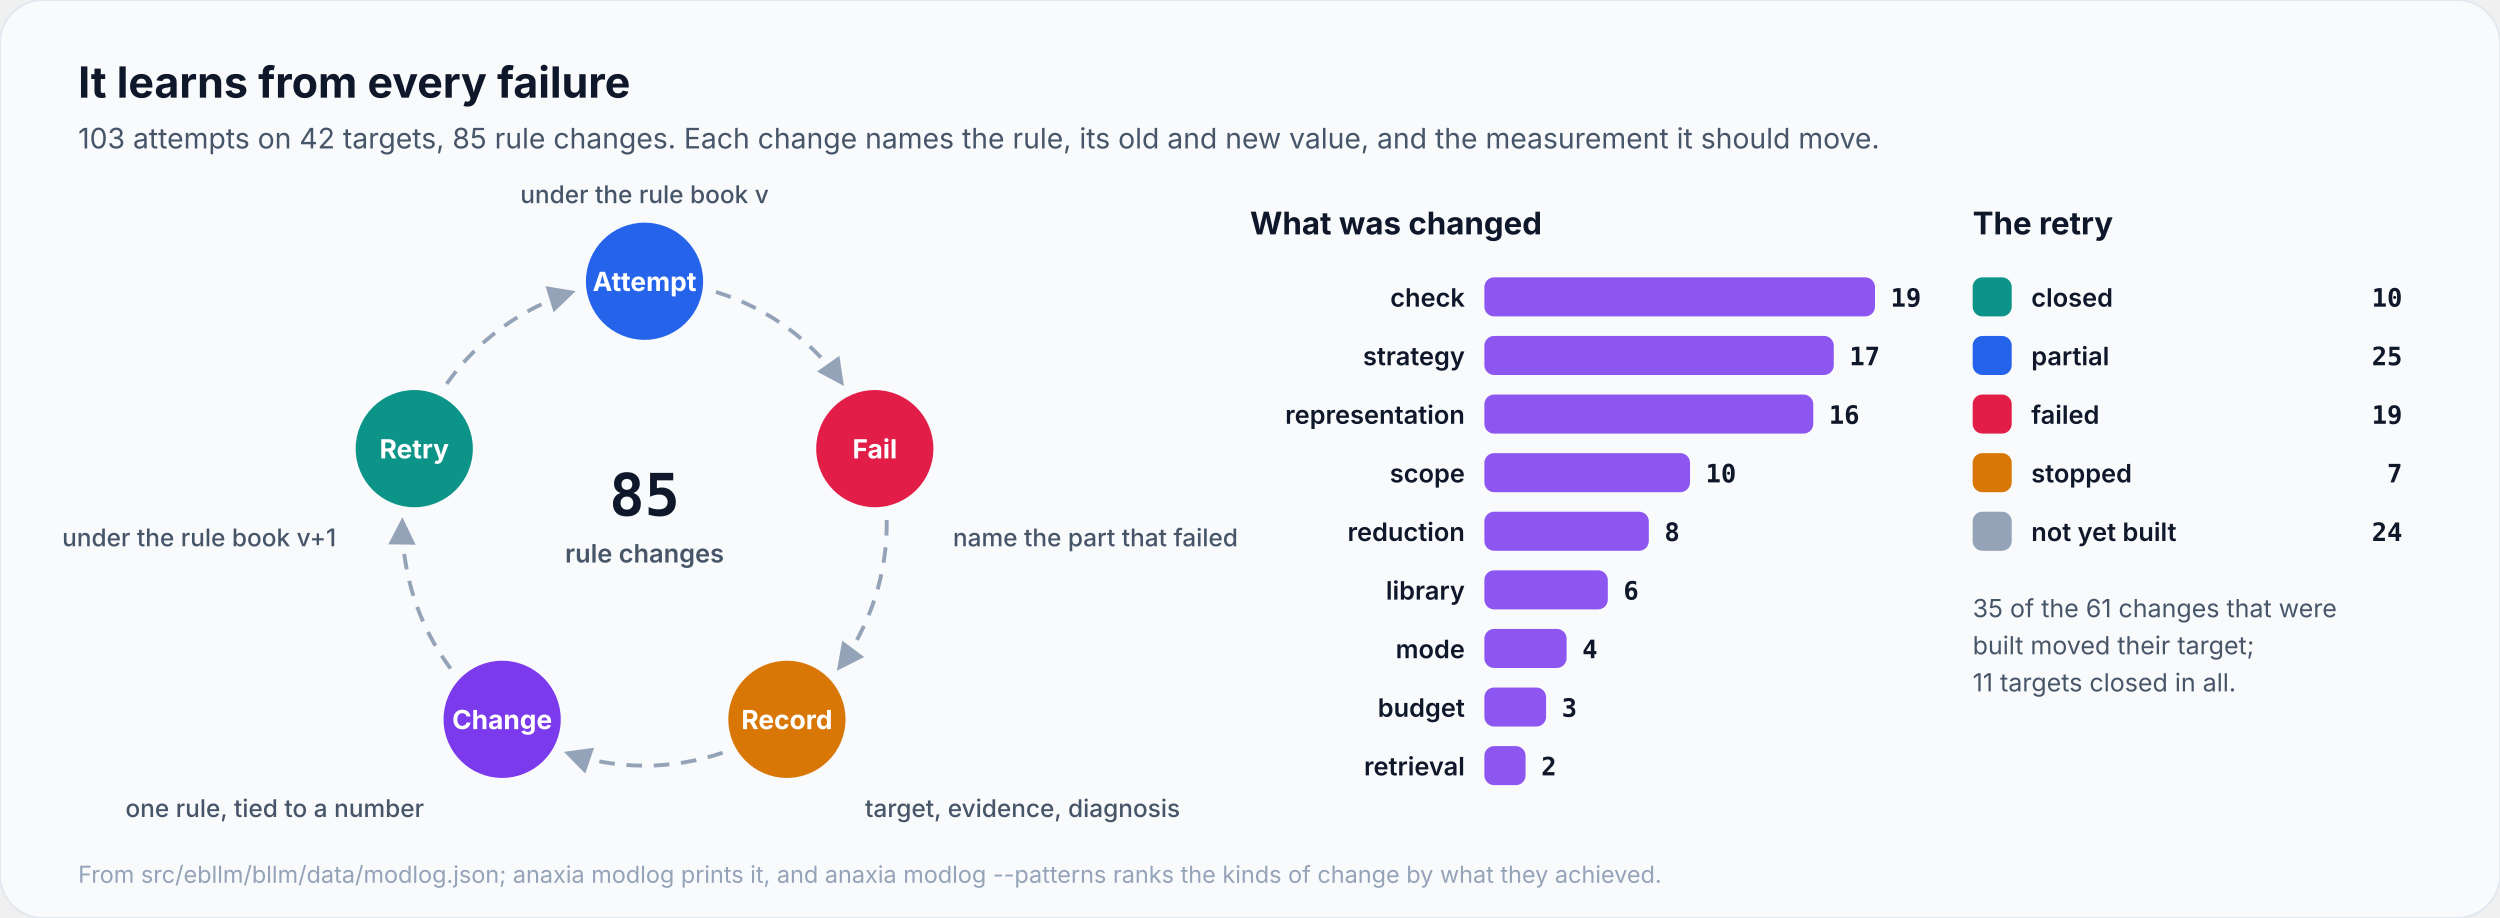
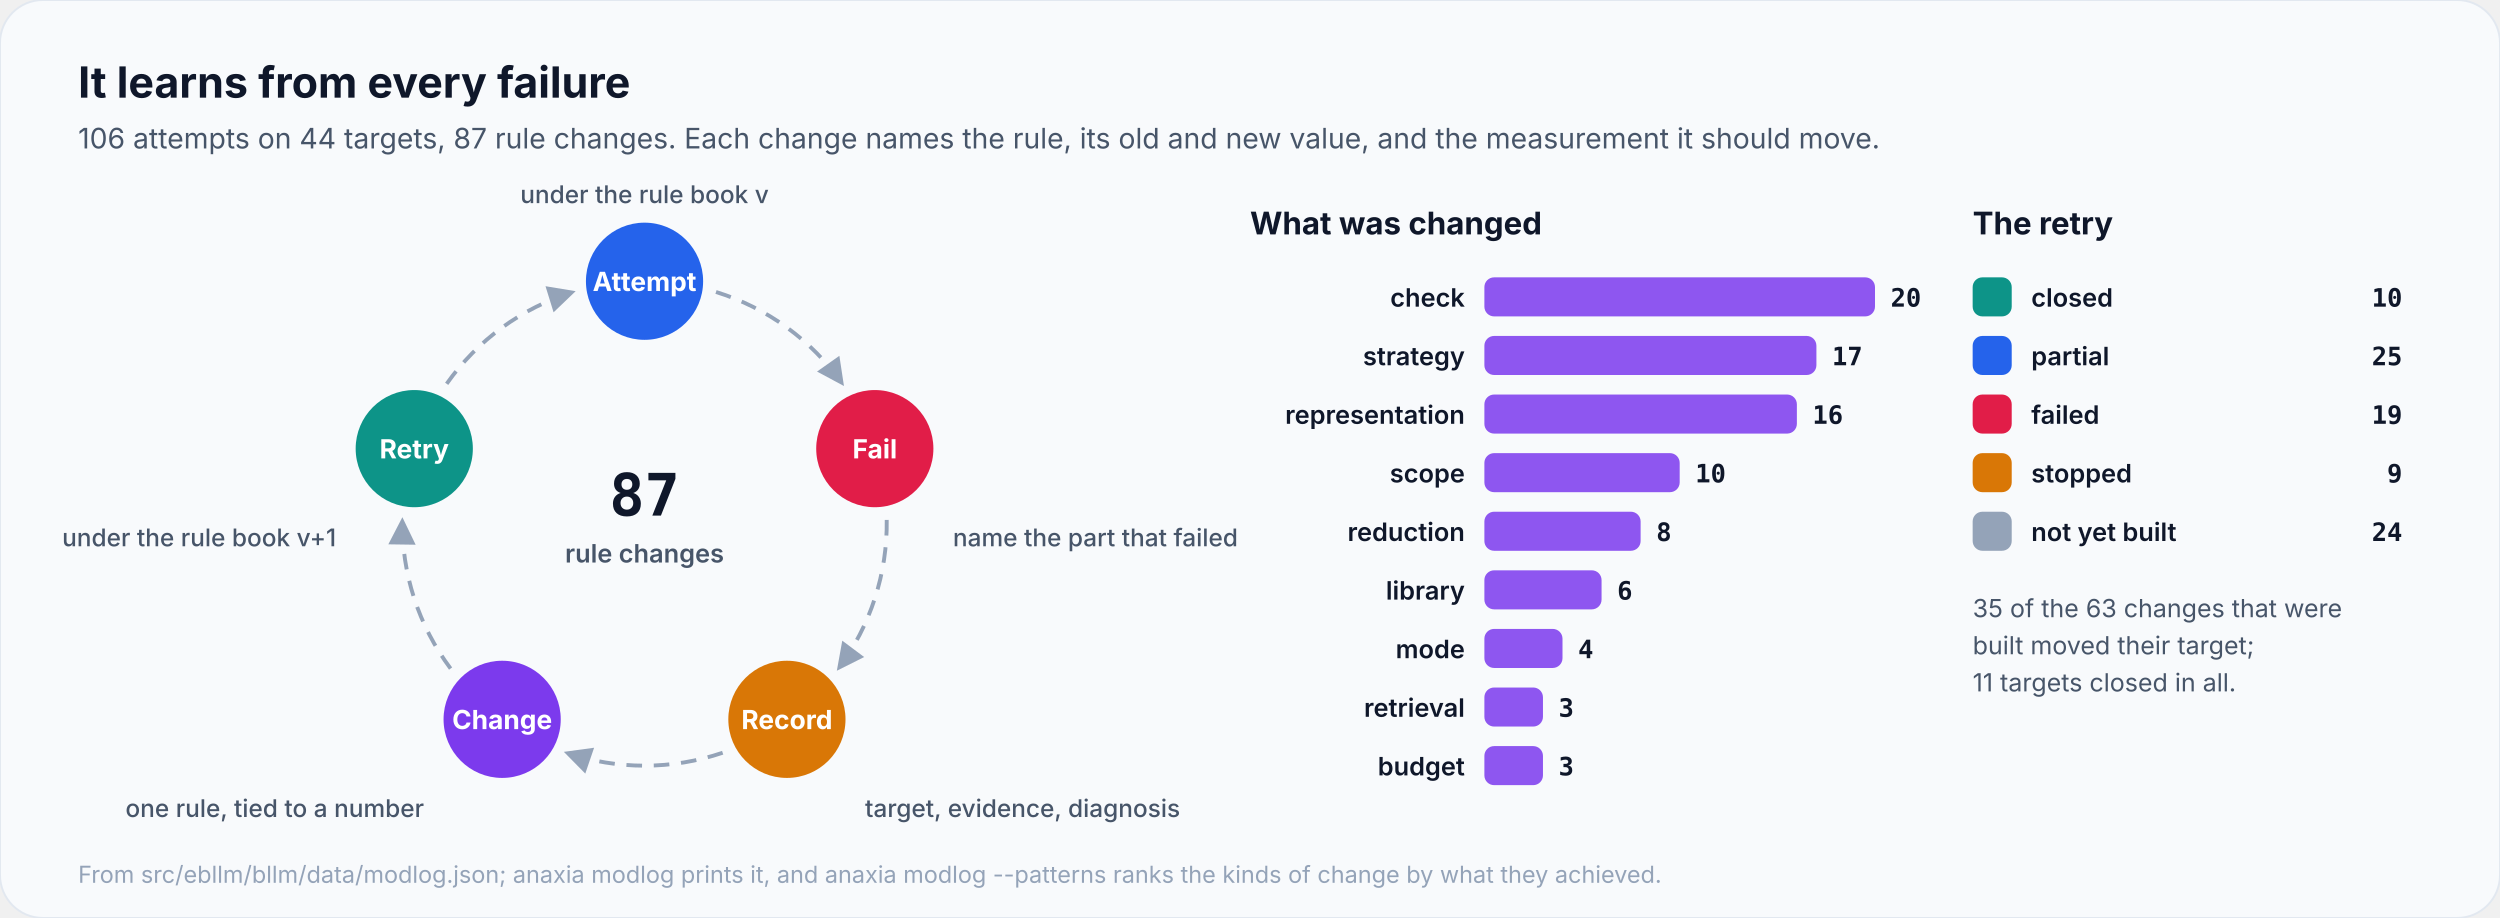
<svg xmlns="http://www.w3.org/2000/svg" viewBox="0 0 1280 470" width="1280" height="470" role="img" aria-label="The learn-from-failure loop of Anaxia and what its changes did">
  <style>@keyframes flow{to{stroke-dashoffset:-28}}@keyframes pulse{0%,100%{transform:scale(1)}50%{transform:scale(1.12)}}@keyframes rise{from{transform:scaleX(0)}to{transform:scaleX(1)}}[marker-end]{stroke-dasharray:8 6;animation:flow 1.4s linear infinite}.pulse{transform-box:fill-box;transform-origin:center;animation:pulse 2.4s ease-in-out infinite}.rise{transform-box:fill-box;transform-origin:left;animation:rise 1.8s cubic-bezier(.2,.8,.2,1) both}@keyframes draw{from{stroke-dashoffset:1}to{stroke-dashoffset:0}}.draw{stroke-dasharray:1;stroke-dashoffset:1;animation:draw 1.1s cubic-bezier(.4,0,.2,1) forwards}@keyframes orbit{to{transform:rotate(360deg)}}.orbit{transform-box:fill-box;transform-origin:center;animation:orbit 12s linear infinite}@keyframes grow{from{transform:scaleY(0)}to{transform:scaleY(1)}}.grow{transform-box:fill-box;transform-origin:bottom;animation:grow 1.6s cubic-bezier(.2,.8,.2,1) both}@keyframes fade{from{opacity:0;transform:translateY(10px)}to{opacity:1;transform:none}}.fade{animation:fade .9s cubic-bezier(.2,.8,.2,1) both}@keyframes ping{0%{opacity:.7;transform:scale(1)}100%{opacity:0;transform:scale(2.6)}}.ping{transform-box:fill-box;transform-origin:center;animation:ping 2.2s cubic-bezier(0,0,.2,1) infinite}@keyframes sweep{0%,55%{transform:translateX(-100%)}100%{transform:translateX(100%)}}.sweep{transform-box:fill-box;animation:sweep 7s ease-in-out infinite}@keyframes march{to{stroke-dashoffset:-24}}.march{stroke-dasharray:3 9;animation:march 2s linear infinite}</style>
  <style>@media (prefers-reduced-motion:reduce){*{animation:none!important}.draw{stroke-dashoffset:0!important}.ping,.sweep{display:none}}</style>
  <defs>
    <marker id="ar" viewBox="0 0 10 10" refX="9" refY="5" markerWidth="7" markerHeight="7" orient="auto-start-reverse">
      <path d="M0,0 L10,5 L0,10 z" fill="#94a3b8" />
    </marker>
  </defs>
  <rect width="1280" height="470" rx="22" fill="#f8fafc" stroke="#e2e8f0" />
  <text x="40.0" y="50.0" font-family="Inter, 'Segoe UI', Roboto, Helvetica, Arial, sans-serif" font-size="22" font-weight="700" fill="#0f172a" text-anchor="start">It learns from every failure</text>
-   <text x="40.0" y="76.0" font-family="Inter, 'Segoe UI', Roboto, Helvetica, Arial, sans-serif" font-size="14.5" font-weight="400" fill="#475569" text-anchor="start">103 attempts on 42 targets, 85 rule changes. Each change names the rule, its old and new value, and the measurement it should move.</text>
+   <text x="40.0" y="76.0" font-family="Inter, 'Segoe UI', Roboto, Helvetica, Arial, sans-serif" font-size="14.5" font-weight="400" fill="#475569" text-anchor="start">106 attempts on 44 targets, 87 rule changes. Each change names the rule, its old and new value, and the measurement it should move.</text>
  <path d="M366.6,149.5 A124,124 0 0 1 431.3,196.5" fill="none" stroke="#94a3b8" stroke-width="2" marker-end="url(#ar)" />
  <path d="M454.0,266.2 A124,124 0 0 1 429.3,342.3" fill="none" stroke="#94a3b8" stroke-width="2" marker-end="url(#ar)" />
  <path d="M370.0,385.4 A124,124 0 0 1 290.0,385.4" fill="none" stroke="#94a3b8" stroke-width="2" marker-end="url(#ar)" />
  <path d="M230.7,342.3 A124,124 0 0 1 206.0,266.2" fill="none" stroke="#94a3b8" stroke-width="2" marker-end="url(#ar)" />
  <path d="M228.7,196.5 A124,124 0 0 1 293.4,149.5" fill="none" stroke="#94a3b8" stroke-width="2" marker-end="url(#ar)" />
  <circle class="pulse" cx="330.0" cy="144.0" r="30" fill="#2563eb" style="animation-delay:0.00s" />
  <text x="330.0" y="149.0" font-family="Inter, 'Segoe UI', Roboto, Helvetica, Arial, sans-serif" font-size="13.5" font-weight="700" fill="#ffffff" text-anchor="middle">Attempt</text>
  <text x="330.0" y="104.0" font-family="Inter, 'Segoe UI', Roboto, Helvetica, Arial, sans-serif" font-size="12.5" font-weight="500" fill="#475569" text-anchor="middle">under the rule book v</text>
  <circle class="pulse" cx="447.9" cy="229.7" r="30" fill="#e11d48" style="animation-delay:0.48s" />
  <text x="447.9" y="234.7" font-family="Inter, 'Segoe UI', Roboto, Helvetica, Arial, sans-serif" font-size="13.5" font-weight="700" fill="#ffffff" text-anchor="middle">Fail</text>
  <text x="487.9" y="279.7" font-family="Inter, 'Segoe UI', Roboto, Helvetica, Arial, sans-serif" font-size="12.5" font-weight="500" fill="#475569" text-anchor="start">name the part that failed</text>
  <circle class="pulse" cx="402.9" cy="368.3" r="30" fill="#d97706" style="animation-delay:0.96s" />
  <text x="402.9" y="373.3" font-family="Inter, 'Segoe UI', Roboto, Helvetica, Arial, sans-serif" font-size="13.5" font-weight="700" fill="#ffffff" text-anchor="middle">Record</text>
  <text x="442.9" y="418.3" font-family="Inter, 'Segoe UI', Roboto, Helvetica, Arial, sans-serif" font-size="12.5" font-weight="500" fill="#475569" text-anchor="start">target, evidence, diagnosis</text>
  <circle class="pulse" cx="257.1" cy="368.3" r="30" fill="#7c3aed" style="animation-delay:1.44s" />
  <text x="257.1" y="373.3" font-family="Inter, 'Segoe UI', Roboto, Helvetica, Arial, sans-serif" font-size="13.5" font-weight="700" fill="#ffffff" text-anchor="middle">Change</text>
  <text x="217.1" y="418.3" font-family="Inter, 'Segoe UI', Roboto, Helvetica, Arial, sans-serif" font-size="12.5" font-weight="500" fill="#475569" text-anchor="end">one rule, tied to a number</text>
  <circle class="pulse" cx="212.1" cy="229.7" r="30" fill="#0d9488" style="animation-delay:1.92s" />
  <text x="212.1" y="234.7" font-family="Inter, 'Segoe UI', Roboto, Helvetica, Arial, sans-serif" font-size="13.5" font-weight="700" fill="#ffffff" text-anchor="middle">Retry</text>
  <text x="172.1" y="279.7" font-family="Inter, 'Segoe UI', Roboto, Helvetica, Arial, sans-serif" font-size="12.5" font-weight="500" fill="#475569" text-anchor="end">under the rule book v+1</text>
-   <text x="330.0" y="264.0" font-family="'JetBrains Mono', 'SFMono-Regular', Menlo, Consolas, monospace" font-size="30" font-weight="700" fill="#0f172a" text-anchor="middle">85</text>
+   <text x="330.0" y="264.0" font-family="'JetBrains Mono', 'SFMono-Regular', Menlo, Consolas, monospace" font-size="30" font-weight="700" fill="#0f172a" text-anchor="middle">87</text>
  <text x="330.0" y="288.0" font-family="Inter, 'Segoe UI', Roboto, Helvetica, Arial, sans-serif" font-size="13" font-weight="600" fill="#475569" text-anchor="middle">rule changes</text>
  <text x="640.0" y="120.0" font-family="Inter, 'Segoe UI', Roboto, Helvetica, Arial, sans-serif" font-size="16" font-weight="700" fill="#0f172a" text-anchor="start">What was changed</text>
  <text x="750.0" y="157.0" font-family="Inter, 'Segoe UI', Roboto, Helvetica, Arial, sans-serif" font-size="13" font-weight="600" fill="#0f172a" text-anchor="end">check</text>
  <rect class="rise" x="760" y="142" width="200.0" height="20" rx="5" fill="#7c3aed" fill-opacity="0.85" style="animation-delay:0.00s" />
-   <text x="968.0" y="157.0" font-family="'JetBrains Mono', 'SFMono-Regular', Menlo, Consolas, monospace" font-size="13" font-weight="700" fill="#0f172a" text-anchor="start">19</text>
+   <text x="968.0" y="157.0" font-family="'JetBrains Mono', 'SFMono-Regular', Menlo, Consolas, monospace" font-size="13" font-weight="700" fill="#0f172a" text-anchor="start">20</text>
  <text x="750.0" y="187.0" font-family="Inter, 'Segoe UI', Roboto, Helvetica, Arial, sans-serif" font-size="13" font-weight="600" fill="#0f172a" text-anchor="end">strategy</text>
-   <rect class="rise" x="760" y="172" width="178.9" height="20" rx="5" fill="#7c3aed" fill-opacity="0.85" style="animation-delay:0.12s" />
-   <text x="946.9" y="187.0" font-family="'JetBrains Mono', 'SFMono-Regular', Menlo, Consolas, monospace" font-size="13" font-weight="700" fill="#0f172a" text-anchor="start">17</text>
+   <rect class="rise" x="760" y="172" width="170.0" height="20" rx="5" fill="#7c3aed" fill-opacity="0.85" style="animation-delay:0.12s" />
+   <text x="938.0" y="187.0" font-family="'JetBrains Mono', 'SFMono-Regular', Menlo, Consolas, monospace" font-size="13" font-weight="700" fill="#0f172a" text-anchor="start">17</text>
  <text x="750.0" y="217.0" font-family="Inter, 'Segoe UI', Roboto, Helvetica, Arial, sans-serif" font-size="13" font-weight="600" fill="#0f172a" text-anchor="end">representation</text>
-   <rect class="rise" x="760" y="202" width="168.4" height="20" rx="5" fill="#7c3aed" fill-opacity="0.85" style="animation-delay:0.24s" />
-   <text x="936.4" y="217.0" font-family="'JetBrains Mono', 'SFMono-Regular', Menlo, Consolas, monospace" font-size="13" font-weight="700" fill="#0f172a" text-anchor="start">16</text>
+   <rect class="rise" x="760" y="202" width="160.0" height="20" rx="5" fill="#7c3aed" fill-opacity="0.85" style="animation-delay:0.24s" />
+   <text x="928.0" y="217.0" font-family="'JetBrains Mono', 'SFMono-Regular', Menlo, Consolas, monospace" font-size="13" font-weight="700" fill="#0f172a" text-anchor="start">16</text>
  <text x="750.0" y="247.0" font-family="Inter, 'Segoe UI', Roboto, Helvetica, Arial, sans-serif" font-size="13" font-weight="600" fill="#0f172a" text-anchor="end">scope</text>
-   <rect class="rise" x="760" y="232" width="105.3" height="20" rx="5" fill="#7c3aed" fill-opacity="0.85" style="animation-delay:0.36s" />
-   <text x="873.3" y="247.0" font-family="'JetBrains Mono', 'SFMono-Regular', Menlo, Consolas, monospace" font-size="13" font-weight="700" fill="#0f172a" text-anchor="start">10</text>
+   <rect class="rise" x="760" y="232" width="100.0" height="20" rx="5" fill="#7c3aed" fill-opacity="0.85" style="animation-delay:0.36s" />
+   <text x="868.0" y="247.0" font-family="'JetBrains Mono', 'SFMono-Regular', Menlo, Consolas, monospace" font-size="13" font-weight="700" fill="#0f172a" text-anchor="start">10</text>
  <text x="750.0" y="277.0" font-family="Inter, 'Segoe UI', Roboto, Helvetica, Arial, sans-serif" font-size="13" font-weight="600" fill="#0f172a" text-anchor="end">reduction</text>
-   <rect class="rise" x="760" y="262" width="84.2" height="20" rx="5" fill="#7c3aed" fill-opacity="0.85" style="animation-delay:0.48s" />
-   <text x="852.2" y="277.0" font-family="'JetBrains Mono', 'SFMono-Regular', Menlo, Consolas, monospace" font-size="13" font-weight="700" fill="#0f172a" text-anchor="start">8</text>
+   <rect class="rise" x="760" y="262" width="80.0" height="20" rx="5" fill="#7c3aed" fill-opacity="0.85" style="animation-delay:0.48s" />
+   <text x="848.0" y="277.0" font-family="'JetBrains Mono', 'SFMono-Regular', Menlo, Consolas, monospace" font-size="13" font-weight="700" fill="#0f172a" text-anchor="start">8</text>
  <text x="750.0" y="307.0" font-family="Inter, 'Segoe UI', Roboto, Helvetica, Arial, sans-serif" font-size="13" font-weight="600" fill="#0f172a" text-anchor="end">library</text>
-   <rect class="rise" x="760" y="292" width="63.2" height="20" rx="5" fill="#7c3aed" fill-opacity="0.85" style="animation-delay:0.60s" />
-   <text x="831.2" y="307.0" font-family="'JetBrains Mono', 'SFMono-Regular', Menlo, Consolas, monospace" font-size="13" font-weight="700" fill="#0f172a" text-anchor="start">6</text>
+   <rect class="rise" x="760" y="292" width="60.0" height="20" rx="5" fill="#7c3aed" fill-opacity="0.85" style="animation-delay:0.60s" />
+   <text x="828.0" y="307.0" font-family="'JetBrains Mono', 'SFMono-Regular', Menlo, Consolas, monospace" font-size="13" font-weight="700" fill="#0f172a" text-anchor="start">6</text>
  <text x="750.0" y="337.0" font-family="Inter, 'Segoe UI', Roboto, Helvetica, Arial, sans-serif" font-size="13" font-weight="600" fill="#0f172a" text-anchor="end">mode</text>
-   <rect class="rise" x="760" y="322" width="42.1" height="20" rx="5" fill="#7c3aed" fill-opacity="0.85" style="animation-delay:0.72s" />
-   <text x="810.1" y="337.0" font-family="'JetBrains Mono', 'SFMono-Regular', Menlo, Consolas, monospace" font-size="13" font-weight="700" fill="#0f172a" text-anchor="start">4</text>
-   <text x="750.0" y="367.0" font-family="Inter, 'Segoe UI', Roboto, Helvetica, Arial, sans-serif" font-size="13" font-weight="600" fill="#0f172a" text-anchor="end">budget</text>
-   <rect class="rise" x="760" y="352" width="31.6" height="20" rx="5" fill="#7c3aed" fill-opacity="0.85" style="animation-delay:0.84s" />
-   <text x="799.6" y="367.0" font-family="'JetBrains Mono', 'SFMono-Regular', Menlo, Consolas, monospace" font-size="13" font-weight="700" fill="#0f172a" text-anchor="start">3</text>
-   <text x="750.0" y="397.0" font-family="Inter, 'Segoe UI', Roboto, Helvetica, Arial, sans-serif" font-size="13" font-weight="600" fill="#0f172a" text-anchor="end">retrieval</text>
-   <rect class="rise" x="760" y="382" width="21.1" height="20" rx="5" fill="#7c3aed" fill-opacity="0.85" style="animation-delay:0.96s" />
-   <text x="789.1" y="397.0" font-family="'JetBrains Mono', 'SFMono-Regular', Menlo, Consolas, monospace" font-size="13" font-weight="700" fill="#0f172a" text-anchor="start">2</text>
+   <rect class="rise" x="760" y="322" width="40.0" height="20" rx="5" fill="#7c3aed" fill-opacity="0.85" style="animation-delay:0.72s" />
+   <text x="808.0" y="337.0" font-family="'JetBrains Mono', 'SFMono-Regular', Menlo, Consolas, monospace" font-size="13" font-weight="700" fill="#0f172a" text-anchor="start">4</text>
+   <text x="750.0" y="367.0" font-family="Inter, 'Segoe UI', Roboto, Helvetica, Arial, sans-serif" font-size="13" font-weight="600" fill="#0f172a" text-anchor="end">retrieval</text>
+   <rect class="rise" x="760" y="352" width="30.0" height="20" rx="5" fill="#7c3aed" fill-opacity="0.85" style="animation-delay:0.84s" />
+   <text x="798.0" y="367.0" font-family="'JetBrains Mono', 'SFMono-Regular', Menlo, Consolas, monospace" font-size="13" font-weight="700" fill="#0f172a" text-anchor="start">3</text>
+   <text x="750.0" y="397.0" font-family="Inter, 'Segoe UI', Roboto, Helvetica, Arial, sans-serif" font-size="13" font-weight="600" fill="#0f172a" text-anchor="end">budget</text>
+   <rect class="rise" x="760" y="382" width="30.0" height="20" rx="5" fill="#7c3aed" fill-opacity="0.85" style="animation-delay:0.96s" />
+   <text x="798.0" y="397.0" font-family="'JetBrains Mono', 'SFMono-Regular', Menlo, Consolas, monospace" font-size="13" font-weight="700" fill="#0f172a" text-anchor="start">3</text>
  <text x="1010.0" y="120.0" font-family="Inter, 'Segoe UI', Roboto, Helvetica, Arial, sans-serif" font-size="16" font-weight="700" fill="#0f172a" text-anchor="start">The retry</text>
  <rect x="1010" y="142" width="20" height="20" rx="5" fill="#0d9488" />
  <text x="1040.0" y="157.0" font-family="Inter, 'Segoe UI', Roboto, Helvetica, Arial, sans-serif" font-size="13" font-weight="600" fill="#0f172a" text-anchor="start">closed</text>
  <text x="1230.0" y="157.0" font-family="'JetBrains Mono', 'SFMono-Regular', Menlo, Consolas, monospace" font-size="13" font-weight="700" fill="#0f172a" text-anchor="end">10</text>
  <rect x="1010" y="172" width="20" height="20" rx="5" fill="#2563eb" />
  <text x="1040.0" y="187.0" font-family="Inter, 'Segoe UI', Roboto, Helvetica, Arial, sans-serif" font-size="13" font-weight="600" fill="#0f172a" text-anchor="start">partial</text>
  <text x="1230.0" y="187.0" font-family="'JetBrains Mono', 'SFMono-Regular', Menlo, Consolas, monospace" font-size="13" font-weight="700" fill="#0f172a" text-anchor="end">25</text>
  <rect x="1010" y="202" width="20" height="20" rx="5" fill="#e11d48" />
  <text x="1040.0" y="217.0" font-family="Inter, 'Segoe UI', Roboto, Helvetica, Arial, sans-serif" font-size="13" font-weight="600" fill="#0f172a" text-anchor="start">failed</text>
  <text x="1230.0" y="217.0" font-family="'JetBrains Mono', 'SFMono-Regular', Menlo, Consolas, monospace" font-size="13" font-weight="700" fill="#0f172a" text-anchor="end">19</text>
  <rect x="1010" y="232" width="20" height="20" rx="5" fill="#d97706" />
  <text x="1040.0" y="247.0" font-family="Inter, 'Segoe UI', Roboto, Helvetica, Arial, sans-serif" font-size="13" font-weight="600" fill="#0f172a" text-anchor="start">stopped</text>
-   <text x="1230.0" y="247.0" font-family="'JetBrains Mono', 'SFMono-Regular', Menlo, Consolas, monospace" font-size="13" font-weight="700" fill="#0f172a" text-anchor="end">7</text>
+   <text x="1230.0" y="247.0" font-family="'JetBrains Mono', 'SFMono-Regular', Menlo, Consolas, monospace" font-size="13" font-weight="700" fill="#0f172a" text-anchor="end">9</text>
  <rect x="1010" y="262" width="20" height="20" rx="5" fill="#94a3b8" />
  <text x="1040.0" y="277.0" font-family="Inter, 'Segoe UI', Roboto, Helvetica, Arial, sans-serif" font-size="13" font-weight="600" fill="#0f172a" text-anchor="start">not yet built</text>
  <text x="1230.0" y="277.0" font-family="'JetBrains Mono', 'SFMono-Regular', Menlo, Consolas, monospace" font-size="13" font-weight="700" fill="#0f172a" text-anchor="end">24</text>
-   <text x="1010.0" y="316.0" font-family="Inter, 'Segoe UI', Roboto, Helvetica, Arial, sans-serif" font-size="12.8" font-weight="400" fill="#475569" text-anchor="start">35 of the 61 changes that were</text>
+   <text x="1010.0" y="316.0" font-family="Inter, 'Segoe UI', Roboto, Helvetica, Arial, sans-serif" font-size="12.8" font-weight="400" fill="#475569" text-anchor="start">35 of the 63 changes that were</text>
  <text x="1010.0" y="335.0" font-family="Inter, 'Segoe UI', Roboto, Helvetica, Arial, sans-serif" font-size="12.8" font-weight="400" fill="#475569" text-anchor="start">built moved their target;</text>
  <text x="1010.0" y="354.0" font-family="Inter, 'Segoe UI', Roboto, Helvetica, Arial, sans-serif" font-size="12.8" font-weight="400" fill="#475569" text-anchor="start">11 targets closed in all.</text>
  <text x="40.0" y="452.0" font-family="Inter, 'Segoe UI', Roboto, Helvetica, Arial, sans-serif" font-size="12" font-weight="400" fill="#94a3b8" text-anchor="start">From src/ebllm/bllm/data/modlog.json; anaxia modlog prints it, and anaxia modlog --patterns ranks the kinds of change by what they achieved.</text>
</svg>
